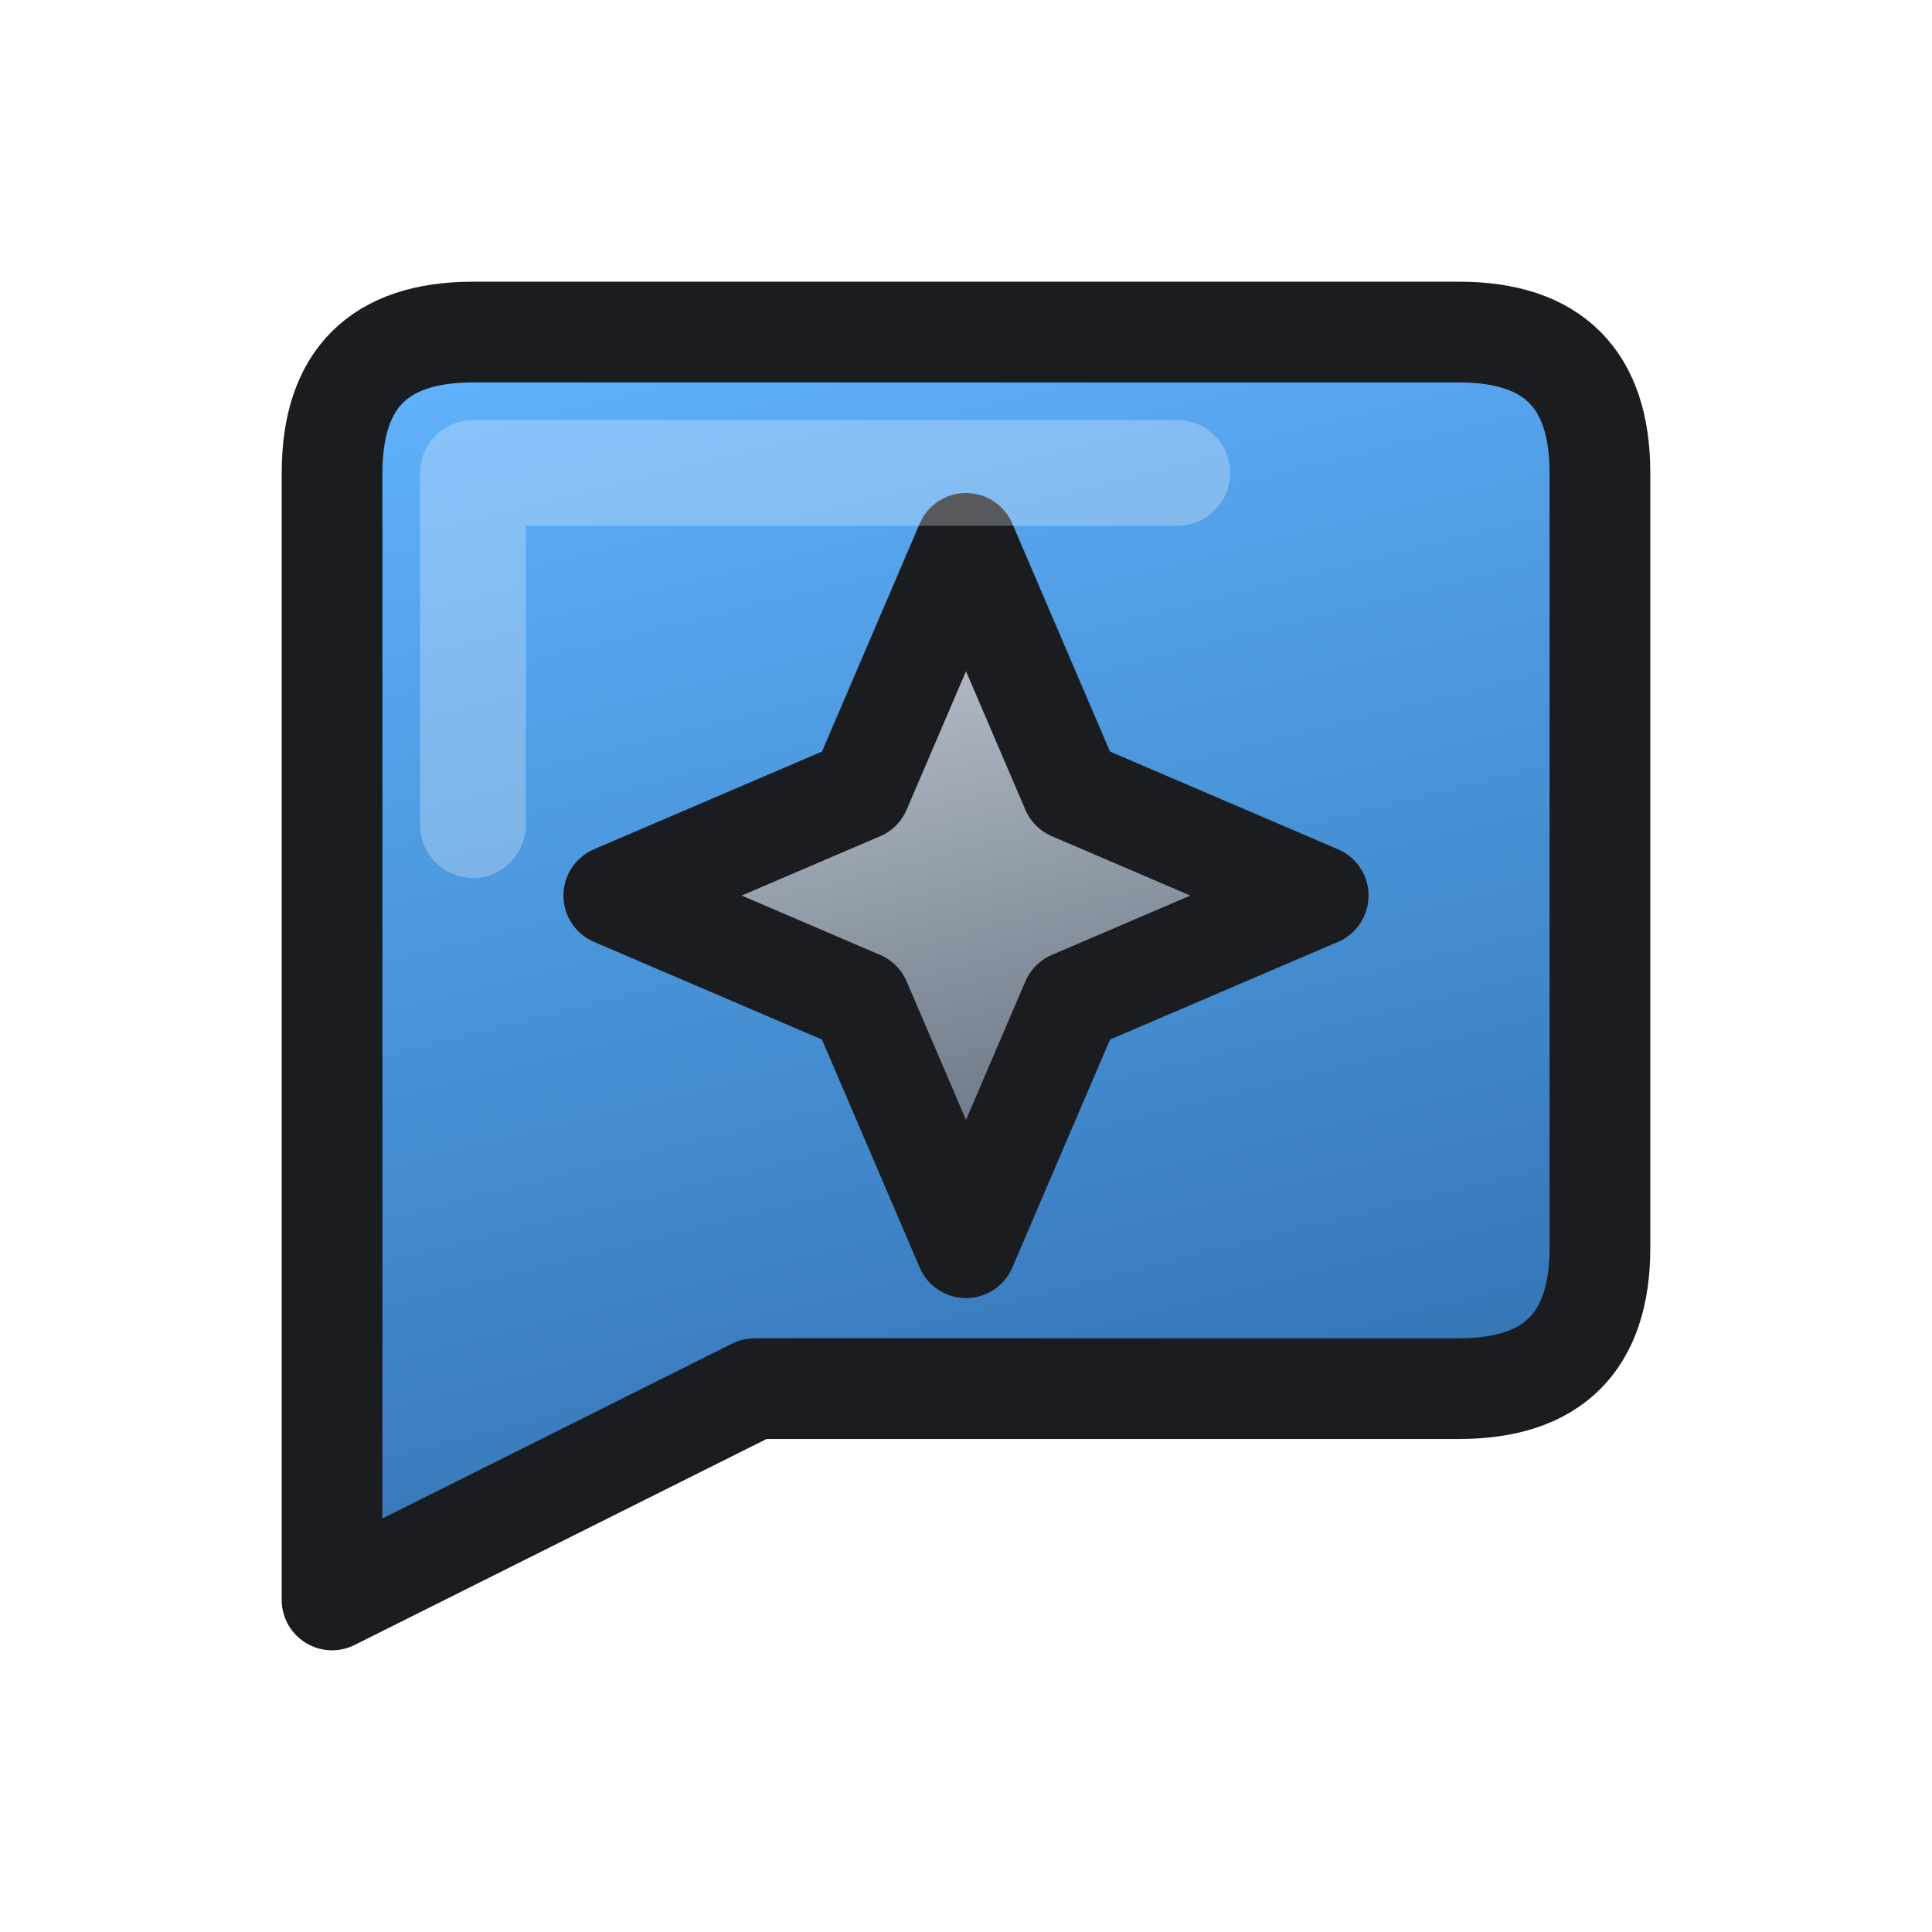
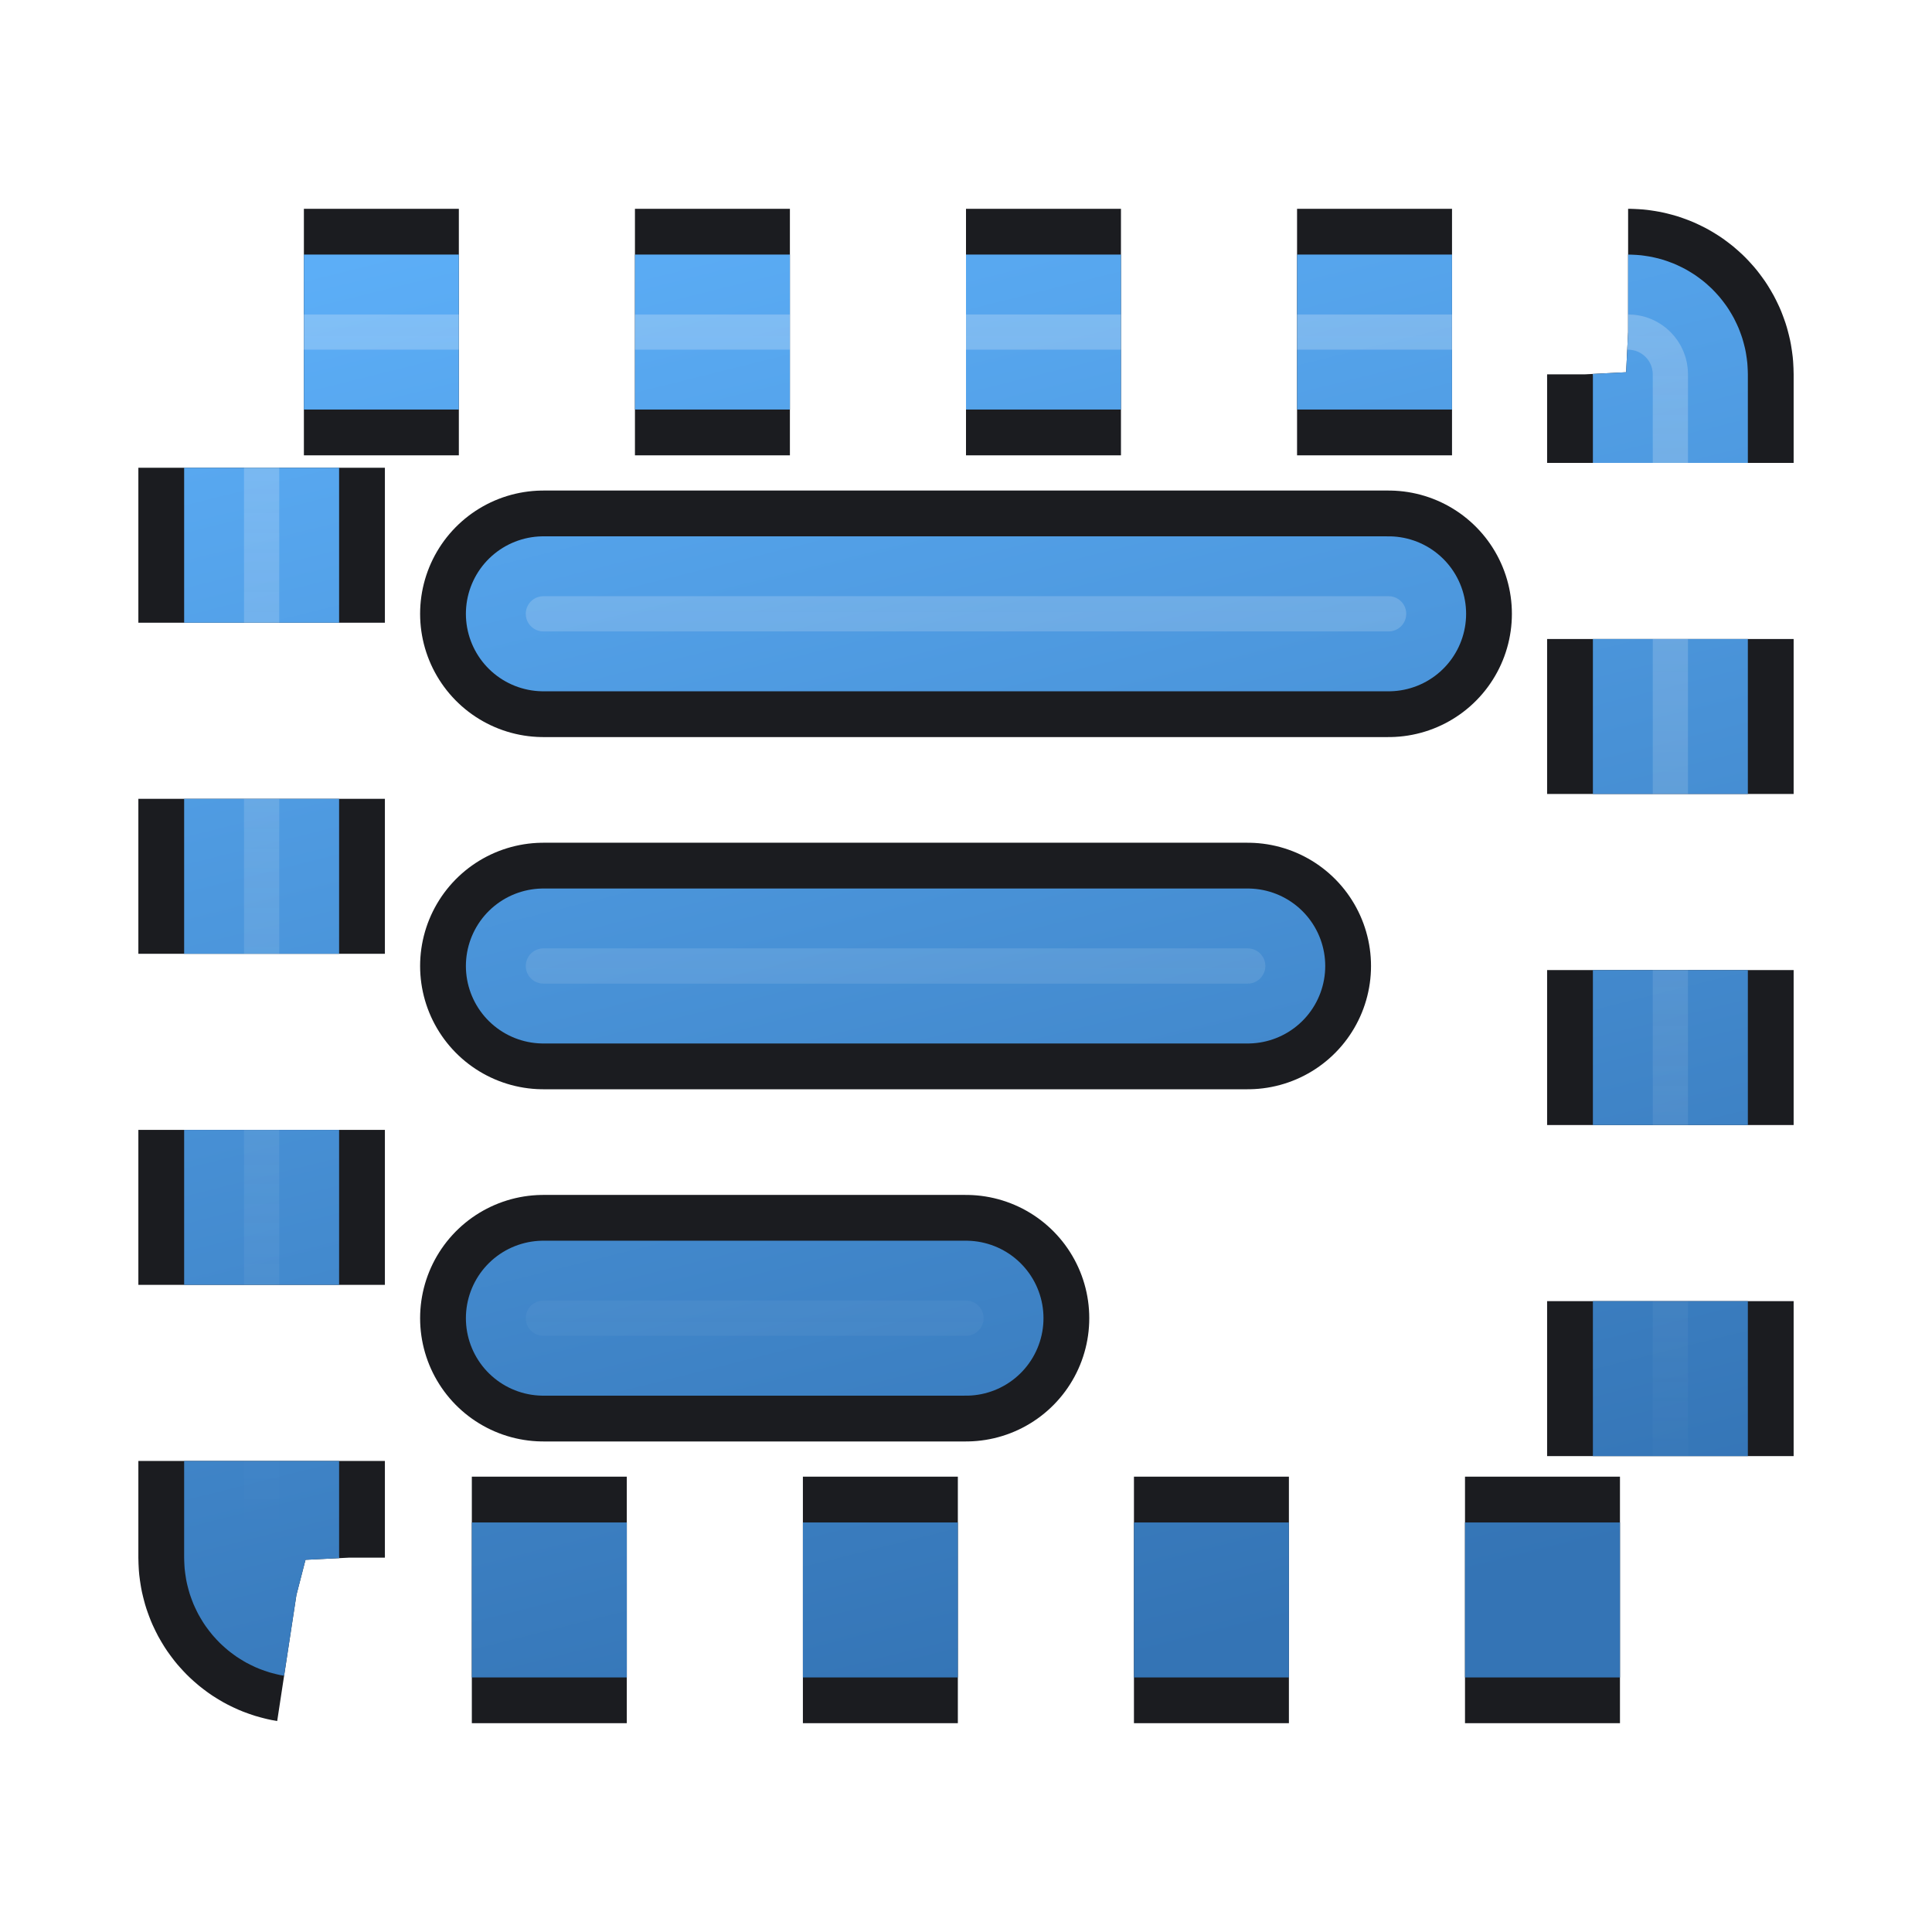
<svg xmlns="http://www.w3.org/2000/svg" width="24" height="24" viewBox="0 0 24 24">
  <defs>
    <linearGradient id="a" x1="0" y1="0" x2=".25" y2="1">
      <stop stop-color="#61B5FF" />
      <stop offset="1" stop-color="#3474B5" />
    </linearGradient>
    <linearGradient id="n" x1="0" y1="0" x2=".25" y2="1">
      <stop stop-color="#CCD3DF" />
      <stop offset="1" stop-color="#66717F" />
    </linearGradient>
+     <linearGradient id="aw" gradientUnits="userSpaceOnUse" x1="0" y1="0" x2="6" y2="24">
+       <stop stop-color="#61B5FF" />
+       <stop offset="1" stop-color="#3474B5" />
+     </linearGradient>
+     <linearGradient id="nw" gradientUnits="userSpaceOnUse" x1="0" y1="0" x2="6" y2="24">
+       <stop stop-color="#CCD3DF" />
+       <stop offset="1" stop-color="#66717F" />
+     </linearGradient>
+     <linearGradient id="shine" gradientUnits="userSpaceOnUse" x1="0" y1="0" x2="0" y2="20">
+       <stop stop-color="#F7F9FC" stop-opacity=".28" />
+       <stop offset="1" stop-color="#F7F9FC" stop-opacity="0" />
+     </linearGradient>
  </defs>
-   <g transform="translate(1.5 1.5) scale(.875)">
-     <g stroke="#1b1c20" stroke-width="1.43" stroke-linecap="round" stroke-linejoin="round">
-       <path d="M5 3h14q2 0 2 2v11q0 2-2 2H9l-6 3V5q0-2 2-2Z" fill="url(#a)" />
-       <path d="M12 6l1.5 3.5L17 11l-3.5 1.5L12 16l-1.5-3.5L7 11l3.5-1.5Z" fill="url(#n)" />
+   <g transform="translate(1.5 1.5) scale(.875)" fill="none" stroke="#1b1c20" stroke-width="1.43" stroke-linecap="round" stroke-linejoin="round">
+     <g stroke-dasharray="2.2 2.5" stroke-linecap="butt">
+       <g fill="none" stroke="#1b1c20" stroke-width="3.5">
+         <rect x="2" y="3" width="20" height="18" rx=".6" />
+       </g>
+       <g fill="none" stroke="url(#aw)" stroke-width="2.2">
+         <rect x="2" y="3" width="20" height="18" rx=".6" />
+       </g>
+       <g fill="none" stroke="url(#shine)" stroke-width="0.5">
+         <rect x="2" y="3" width="20" height="18" rx=".6" />
+       </g>
    </g>
-     <g stroke-linecap="round" stroke-linejoin="round">
-       <path d="M5 10V5h10" fill="none" stroke="#F7F9FC" stroke-opacity=".28" stroke-width="1.5" />
+     <g fill="none" stroke="#1b1c20" stroke-width="3.5">
+       <path d="M6 7H18" />
+     </g>
+     <g fill="none" stroke="url(#aw)" stroke-width="2.2">
+       <path d="M6 7H18" />
+     </g>
+     <g fill="none" stroke="url(#shine)" stroke-width="0.5">
+       <path d="M6 7H18" />
+     </g>
+     <g fill="none" stroke="#1b1c20" stroke-width="3.5">
+       <path d="M6 12H16" />
+     </g>
+     <g fill="none" stroke="url(#aw)" stroke-width="2.2">
+       <path d="M6 12H16" />
+     </g>
+     <g fill="none" stroke="url(#shine)" stroke-width="0.5">
+       <path d="M6 12H16" />
+     </g>
+     <g fill="none" stroke="#1b1c20" stroke-width="3.5">
+       <path d="M6 17H12" />
+     </g>
+     <g fill="none" stroke="url(#aw)" stroke-width="2.2">
+       <path d="M6 17H12" />
+     </g>
+     <g fill="none" stroke="url(#shine)" stroke-width="0.5">
+       <path d="M6 17H12" />
    </g>
  </g>
</svg>
